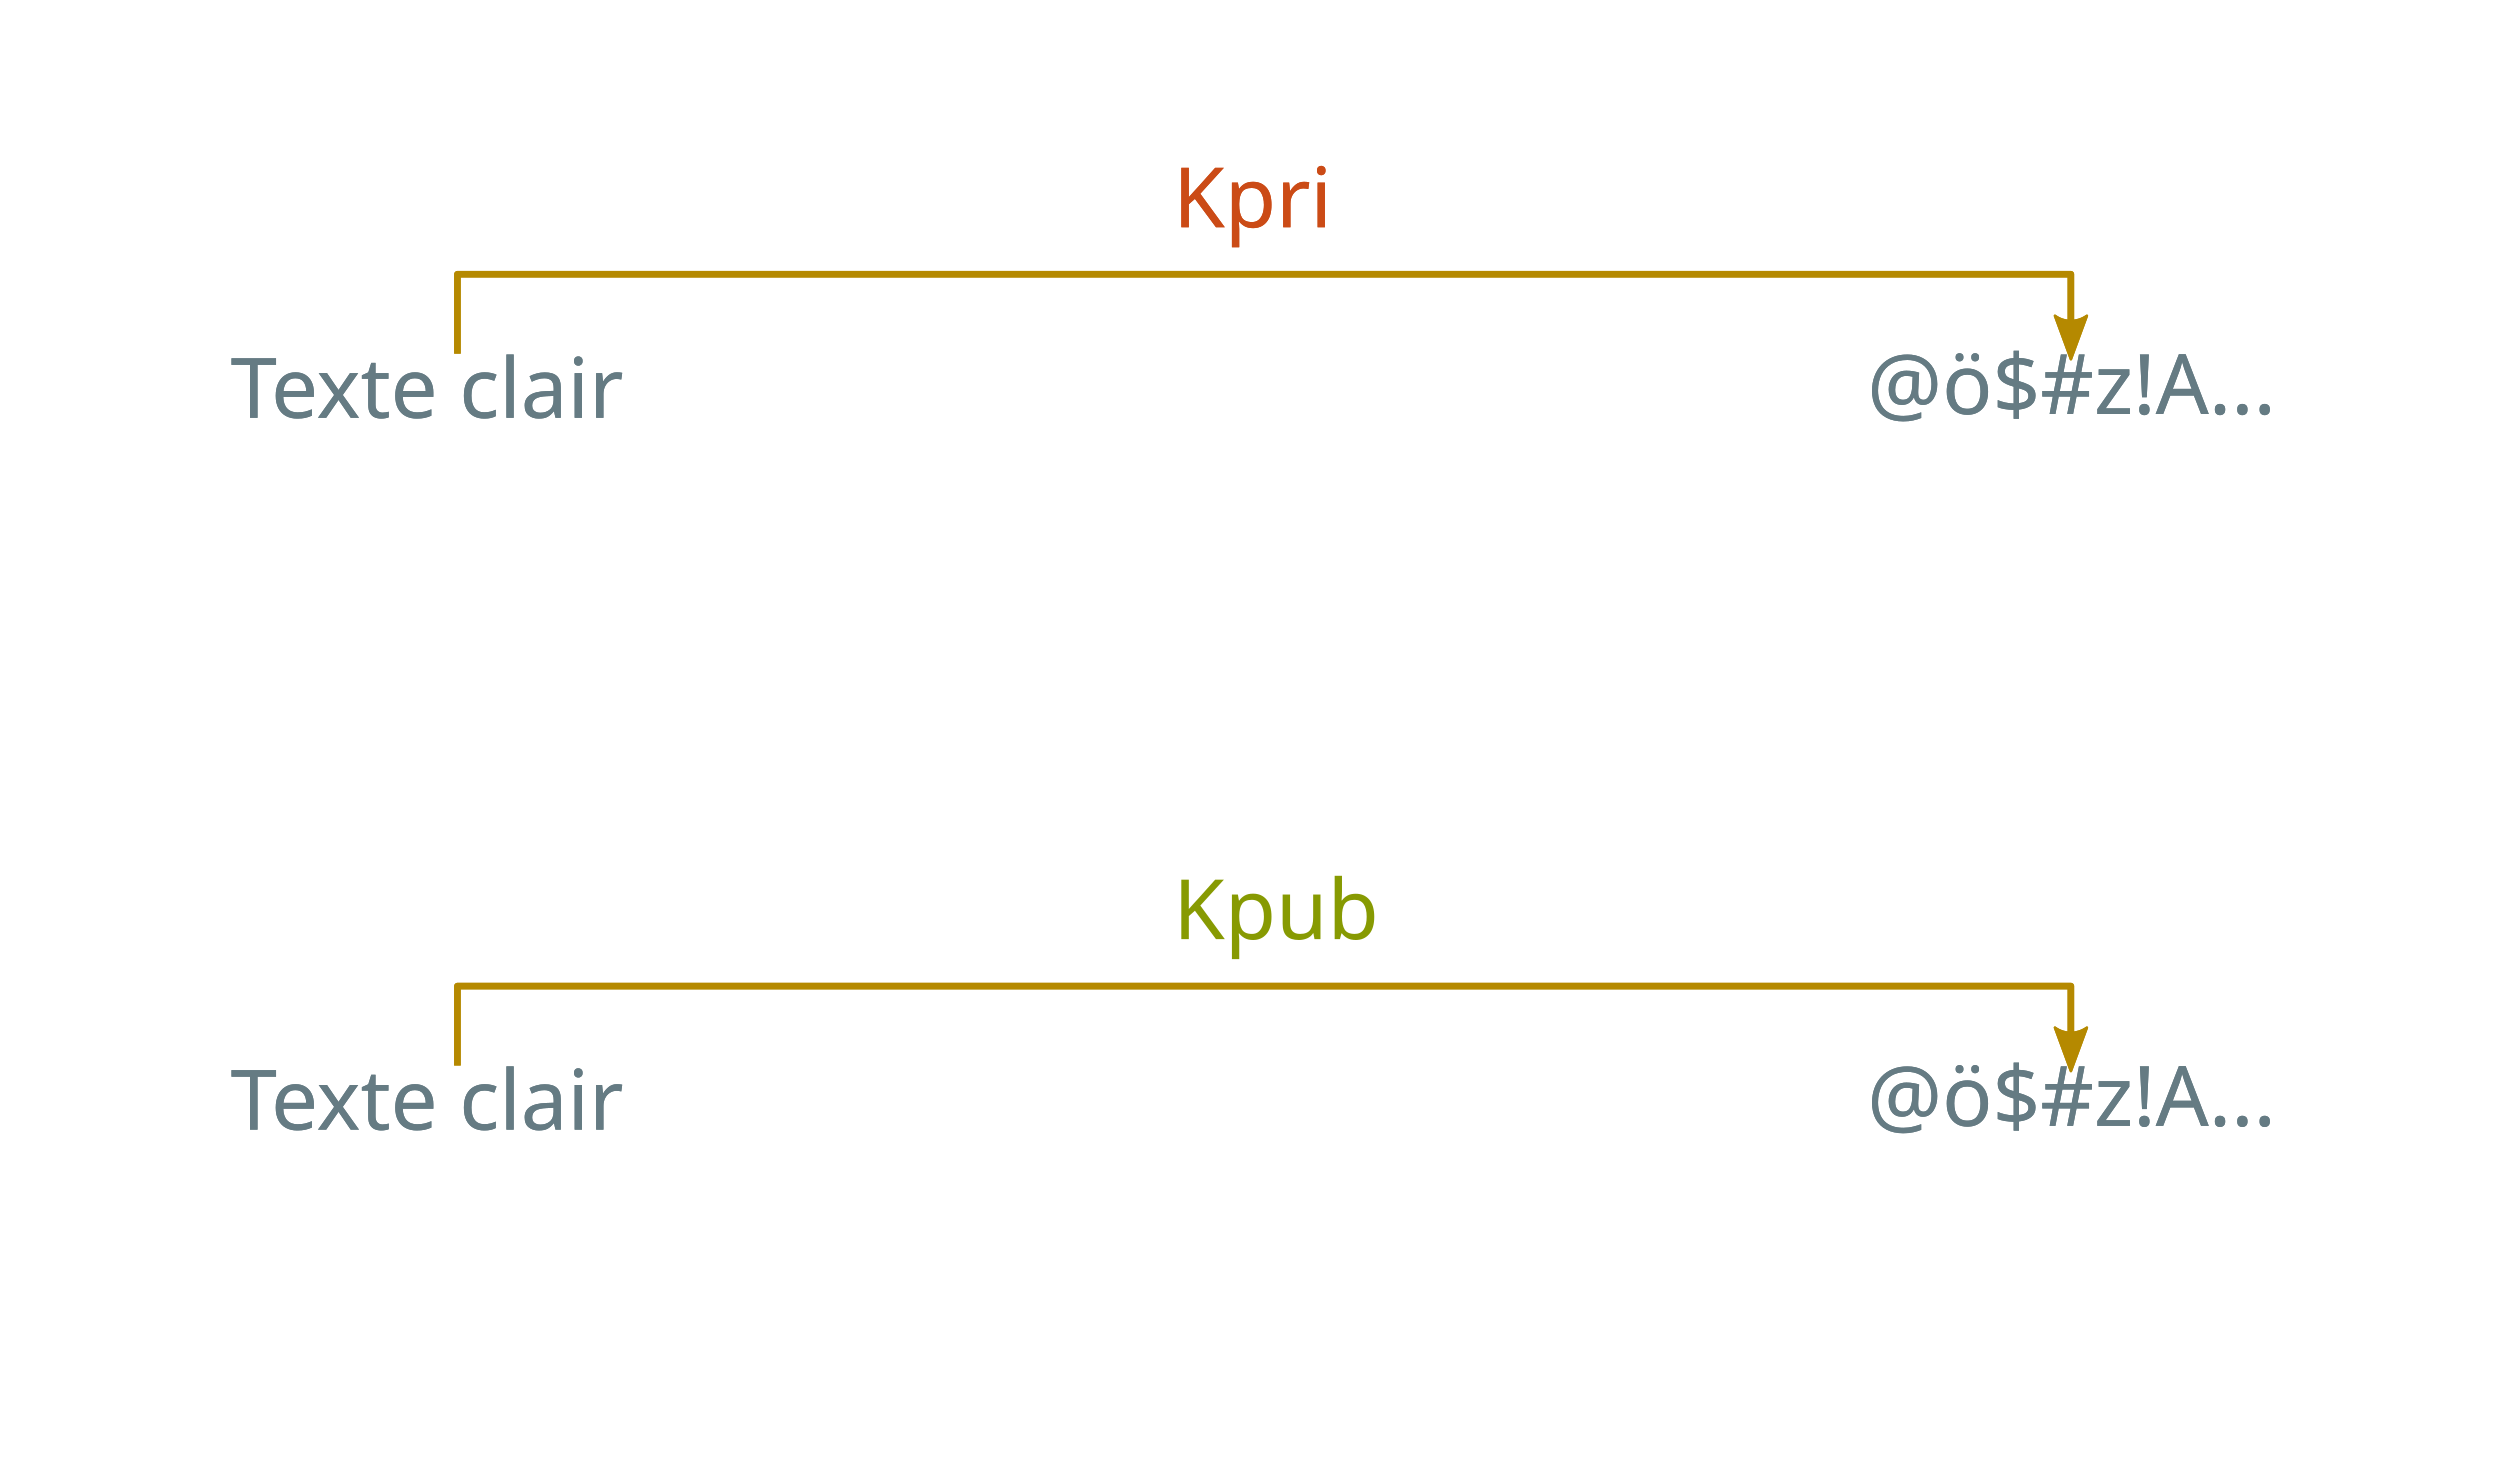
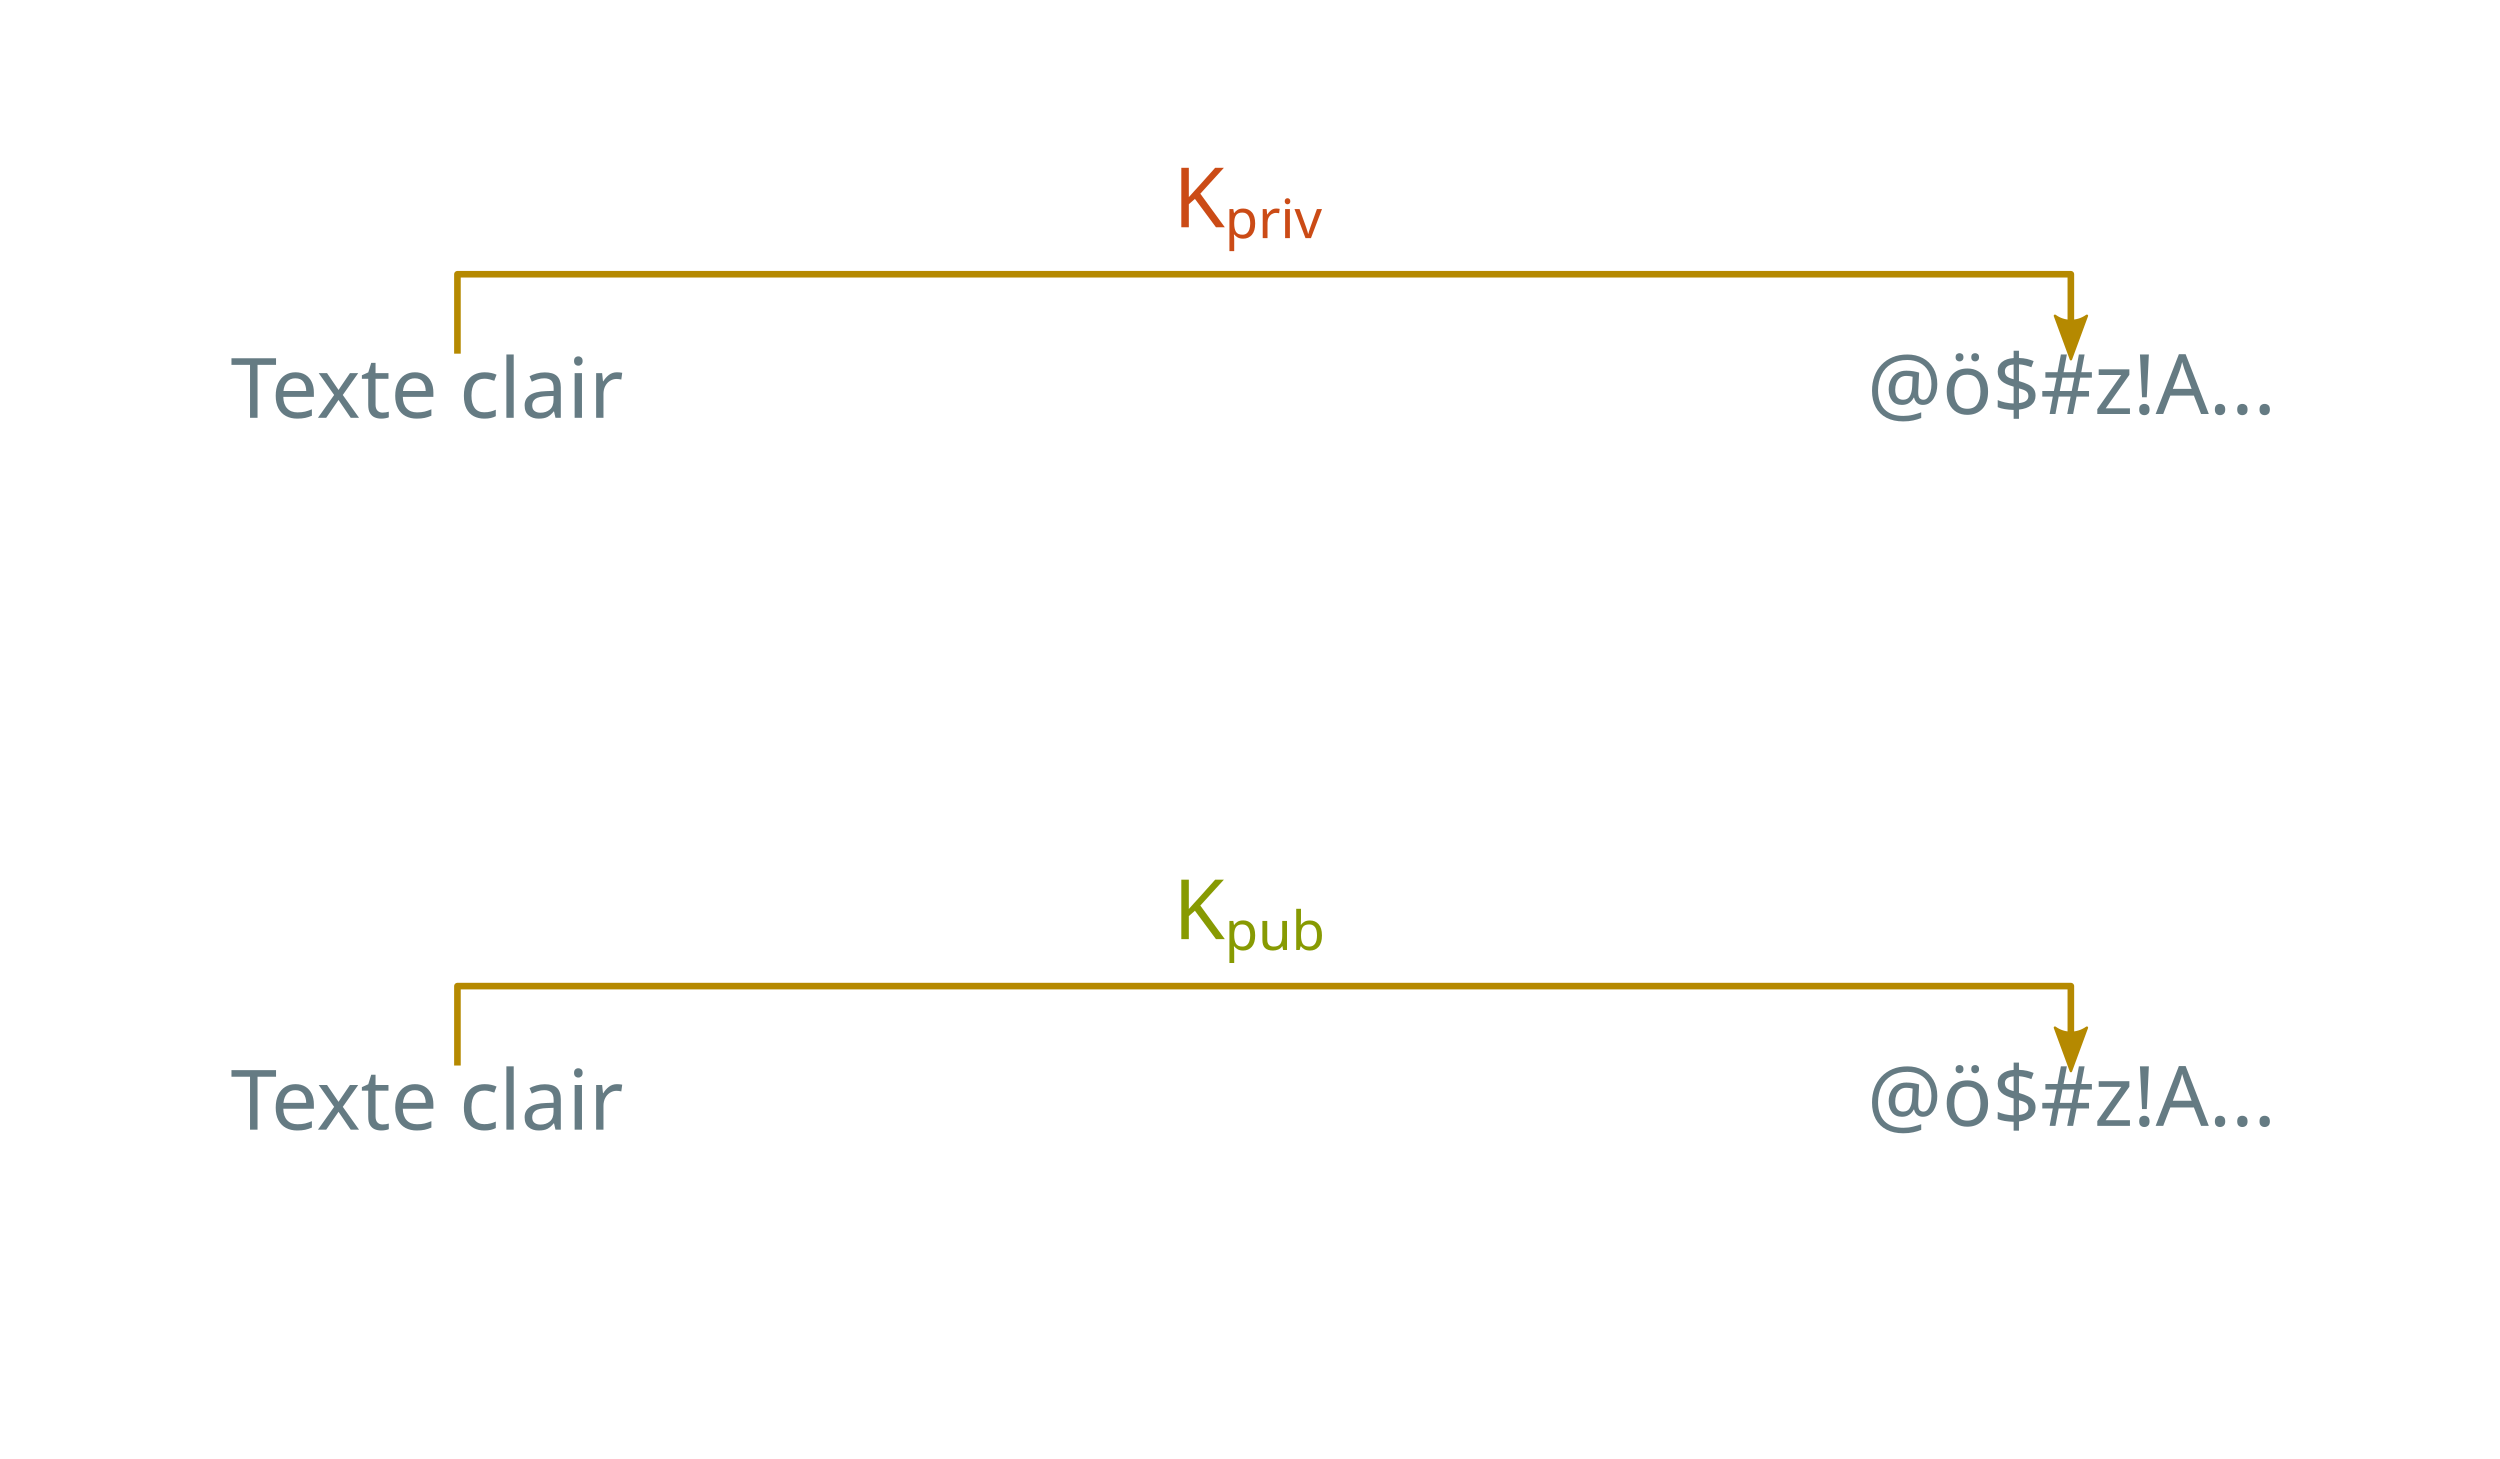
<svg xmlns="http://www.w3.org/2000/svg" width="1200" height="700" viewBox="0 0 1200 700" version="1.1" id="svg5">
  <defs id="defs5">
    <marker style="overflow:visible" id="Arrow2Mend" refX="0" refY="0" orient="auto">
      <path transform="scale(-0.6)" d="M 8.719,4.034 -2.207,0.016 8.719,-4.002 c -1.745,2.372 -1.735,5.617 -6e-7,8.035 z" style="fill:context-stroke;fill-rule:evenodd;stroke:context-stroke;stroke-width:0.625;stroke-linejoin:round" id="path41424" />
    </marker>
    <marker style="overflow:visible" id="Arrow1Mend" refX="0" refY="0" orient="auto">
      <path transform="matrix(-0.4,0,0,-0.4,-4,0)" style="fill:context-stroke;fill-rule:evenodd;stroke:context-stroke;stroke-width:1pt" d="M 0,0 5,-5 -12.5,0 5,5 Z" id="path41406" />
    </marker>
    <marker style="overflow:visible" id="Arrow1Lend" refX="0" refY="0" orient="auto">
      <path transform="matrix(-0.8,0,0,-0.8,-10,0)" style="fill:context-stroke;fill-rule:evenodd;stroke:context-stroke;stroke-width:1pt" d="M 0,0 5,-5 -12.5,0 5,5 Z" id="path41400" />
    </marker>
    <rect x="133.037" y="202.691" width="200.727" height="84.151" id="rect4608" />
    <marker style="overflow:visible" id="Arrow2Mend-6" refX="0" refY="0" orient="auto">
      <path transform="scale(-0.6)" d="M 8.719,4.034 -2.207,0.016 8.719,-4.002 c -1.745,2.372 -1.735,5.617 -6e-7,8.035 z" style="fill:context-stroke;fill-rule:evenodd;stroke:context-stroke;stroke-width:0.625;stroke-linejoin:round" id="path41424-2" />
    </marker>
    <marker style="overflow:visible" id="Arrow2Mend-4" refX="0" refY="0" orient="auto">
      <path transform="scale(-0.6)" d="M 8.719,4.034 -2.207,0.016 8.719,-4.002 c -1.745,2.372 -1.735,5.617 -6e-7,8.035 z" style="fill:context-stroke;fill-rule:evenodd;stroke:context-stroke;stroke-width:0.625;stroke-linejoin:round" id="path41424-8" />
    </marker>
    <marker style="overflow:visible" id="Arrow2Mend-9" refX="0" refY="0" orient="auto">
      <path transform="scale(-0.6)" d="M 8.719,4.034 -2.207,0.016 8.719,-4.002 c -1.745,2.372 -1.735,5.617 -6e-7,8.035 z" style="fill:context-stroke;fill-rule:evenodd;stroke:context-stroke;stroke-width:0.625;stroke-linejoin:round" id="path41424-7" />
    </marker>
    <marker style="overflow:visible" id="Arrow2Mend-4-7" refX="0" refY="0" orient="auto">
      <path transform="scale(-0.6)" d="M 8.719,4.034 -2.207,0.016 8.719,-4.002 c -1.745,2.372 -1.735,5.617 -6e-7,8.035 z" style="fill:context-stroke;fill-rule:evenodd;stroke:context-stroke;stroke-width:0.625;stroke-linejoin:round" id="path41424-8-6" />
    </marker>
  </defs>
  <style id="style2">
        @font-face {
            font-family: 'Iosevka';
            font-display: swap;
            font-weight: 400;
            font-stretch: normal;
            font-style: normal;
            src: url('WOFF2/Iosevka-Regular.woff2') format('woff2');
        }

        @font-face {
            font-family: 'Iosevka';
            font-display: swap;
            font-weight: 400;
            font-stretch: normal;
            font-style: italic;
            src: url('WOFF2/Iosevka-Italic.woff2') format('woff2');
        }

        @font-face {
            font-family: 'Iosevka';
            font-display: swap;
            font-weight: 700;
            font-stretch: normal;
            font-style: normal;
            src: url('WOFF2/Iosevka-Bold.woff2') format('woff2');
        }

        @font-face {
            font-family: 'Iosevka';
            font-display: swap;
            font-weight: 700;
            font-stretch: normal;
            font-style: italic;
            src: url('WOFF2/Iosevka-BoldItalic.woff2') format('woff2');
        }
    </style>
-   <text xml:space="preserve" id="text4606" style="font-style:normal;font-weight:normal;font-size:40px;line-height:1.25;font-family:sans-serif;white-space:pre;shape-inside:url(#rect4608);fill:#000000;fill-opacity:1;stroke:none" />
-   <text xml:space="preserve" style="font-size:40px;line-height:1.25;font-family:Iosevka;-inkscape-font-specification:'Iosevka, Normal'" x="557.429" y="233.292" id="text25386">
-     <tspan id="tspan25388" x="557.429" y="233.292" />
-   </text>
  <g id="g877">
    <text xml:space="preserve" style="font-style:normal;font-variant:normal;font-weight:normal;font-stretch:normal;font-size:40px;line-height:1.25;font-family:Iosevka;-inkscape-font-specification:'Iosevka, Normal';font-variant-ligatures:normal;font-variant-caps:normal;font-variant-numeric:normal;font-variant-east-asian:normal;fill:#657b83;fill-opacity:1;stroke:none" x="110.698" y="200.54" id="text6088">
      <tspan id="tspan6086" x="110.698" y="200.54">Texte clair</tspan>
    </text>
-     <text xml:space="preserve" style="font-size:40px;line-height:1.25;font-family:Iosevka;-inkscape-font-specification:'Iosevka, Normal';fill:#657b83;fill-opacity:1" x="896.262" y="198.72" id="text28034">
-       <tspan id="tspan28032" x="896.262" y="198.72">@ö$#z!A...</tspan>
-     </text>
    <path style="fill:none;fill-opacity:1;stroke:#b58900;stroke-width:3.178;stroke-linecap:butt;stroke-linejoin:round;stroke-miterlimit:4;stroke-dasharray:none;stroke-opacity:1;marker-end:url(#Arrow2Mend)" d="M 219.566,169.751 V 131.644 H 994.008 V 168.209" id="path41199" />
-     <text xml:space="preserve" style="font-size:40px;line-height:1.25;font-family:Iosevka;-inkscape-font-specification:'Iosevka, Normal';fill:#cb4b16;fill-opacity:1" x="563.157" y="109.102" id="text43584">
-       <tspan id="tspan43582" x="563.157" y="109.102">Kpri</tspan>
-     </text>
-     <text xml:space="preserve" style="font-style:normal;font-variant:normal;font-weight:normal;font-stretch:normal;font-size:40px;line-height:1.25;font-family:Iosevka;-inkscape-font-specification:'Iosevka, Normal';font-variant-ligatures:normal;font-variant-caps:normal;font-variant-numeric:normal;font-variant-east-asian:normal;fill:#657b83;fill-opacity:1;stroke:none" x="110.698" y="200.54" id="text9014">
-       <tspan id="tspan9012" x="110.698" y="200.54">Texte clair</tspan>
-     </text>
    <text xml:space="preserve" style="font-size:40px;line-height:1.25;font-family:Iosevka;-inkscape-font-specification:'Iosevka, Normal';fill:#657b83;fill-opacity:1" x="896.262" y="198.72" id="text9018">
      <tspan id="tspan9016" x="896.262" y="198.72">@ö$#z!A...</tspan>
    </text>
-     <path style="fill:none;fill-opacity:1;stroke:#b58900;stroke-width:3.178;stroke-linecap:butt;stroke-linejoin:round;stroke-miterlimit:4;stroke-dasharray:none;stroke-opacity:1;marker-end:url(#Arrow2Mend)" d="M 219.566,169.751 V 131.644 H 994.008 V 168.209" id="path9020" />
    <text xml:space="preserve" style="font-size:40px;line-height:1.25;font-family:Iosevka;-inkscape-font-specification:'Iosevka, Normal';fill:#cb4b16;fill-opacity:1" x="563.157" y="109.102" id="text9026">
-       <tspan id="tspan9024" x="563.157" y="109.102">Kpri</tspan>
+       <tspan id="tspan9024" x="563.157" y="109.102">K<tspan style="font-size:65%;baseline-shift:sub" id="tspan3140">priv</tspan>
+       </tspan>
    </text>
-     <text xml:space="preserve" style="font-style:normal;font-variant:normal;font-weight:normal;font-stretch:normal;font-size:40px;line-height:1.25;font-family:Iosevka;-inkscape-font-specification:'Iosevka, Normal';font-variant-ligatures:normal;font-variant-caps:normal;font-variant-numeric:normal;font-variant-east-asian:normal;fill:#657b83;fill-opacity:1;stroke:none" x="110.698" y="542.234" id="text6088-4">
-       <tspan id="tspan6086-3" x="110.698" y="542.234">Texte clair</tspan>
-     </text>
-     <text xml:space="preserve" style="font-size:40px;line-height:1.25;font-family:Iosevka;-inkscape-font-specification:'Iosevka, Normal';fill:#657b83;fill-opacity:1" x="896.262" y="540.414" id="text28034-0">
-       <tspan id="tspan28032-3" x="896.262" y="540.414">@ö$#z!A...</tspan>
-     </text>
-     <path style="fill:none;fill-opacity:1;stroke:#b58900;stroke-width:3.178;stroke-linecap:butt;stroke-linejoin:round;stroke-miterlimit:4;stroke-dasharray:none;stroke-opacity:1;marker-end:url(#Arrow2Mend-9)" d="m 219.566,511.445 v -38.107 h 774.442 v 36.565" id="path41199-0" />
    <text xml:space="preserve" style="font-size:40px;line-height:1.25;font-family:Iosevka;-inkscape-font-specification:'Iosevka, Normal';fill:#869900;fill-opacity:0.992" x="563.157" y="450.796" id="text43584-2">
-       <tspan id="tspan43582-5" x="563.157" y="450.796">Kpub</tspan>
+       <tspan id="tspan43582-5" x="563.157" y="450.796">K<tspan style="font-size:65%;baseline-shift:sub" id="tspan5488">pub</tspan>
+       </tspan>
    </text>
    <text xml:space="preserve" style="font-style:normal;font-variant:normal;font-weight:normal;font-stretch:normal;font-size:40px;line-height:1.25;font-family:Iosevka;-inkscape-font-specification:'Iosevka, Normal';font-variant-ligatures:normal;font-variant-caps:normal;font-variant-numeric:normal;font-variant-east-asian:normal;fill:#657b83;fill-opacity:1;stroke:none" x="110.698" y="542.234" id="text9034">
      <tspan id="tspan9032" x="110.698" y="542.234">Texte clair</tspan>
    </text>
    <text xml:space="preserve" style="font-size:40px;line-height:1.25;font-family:Iosevka;-inkscape-font-specification:'Iosevka, Normal';fill:#657b83;fill-opacity:1" x="896.262" y="540.414" id="text9038">
      <tspan id="tspan9036" x="896.262" y="540.414">@ö$#z!A...</tspan>
    </text>
    <path style="fill:none;fill-opacity:1;stroke:#b58900;stroke-width:3.178;stroke-linecap:butt;stroke-linejoin:round;stroke-miterlimit:4;stroke-dasharray:none;stroke-opacity:1;marker-end:url(#Arrow2Mend-9)" d="m 219.566,511.445 v -38.107 h 774.442 v 36.565" id="path9040" />
-     <text xml:space="preserve" style="font-size:40px;line-height:1.25;font-family:Iosevka;-inkscape-font-specification:'Iosevka, Normal';fill:#cb4b16;fill-opacity:1" x="563.157" y="482.796" id="text9046">
-       <tspan id="tspan9044" x="563.157" y="482.796" />
-     </text>
  </g>
</svg>
